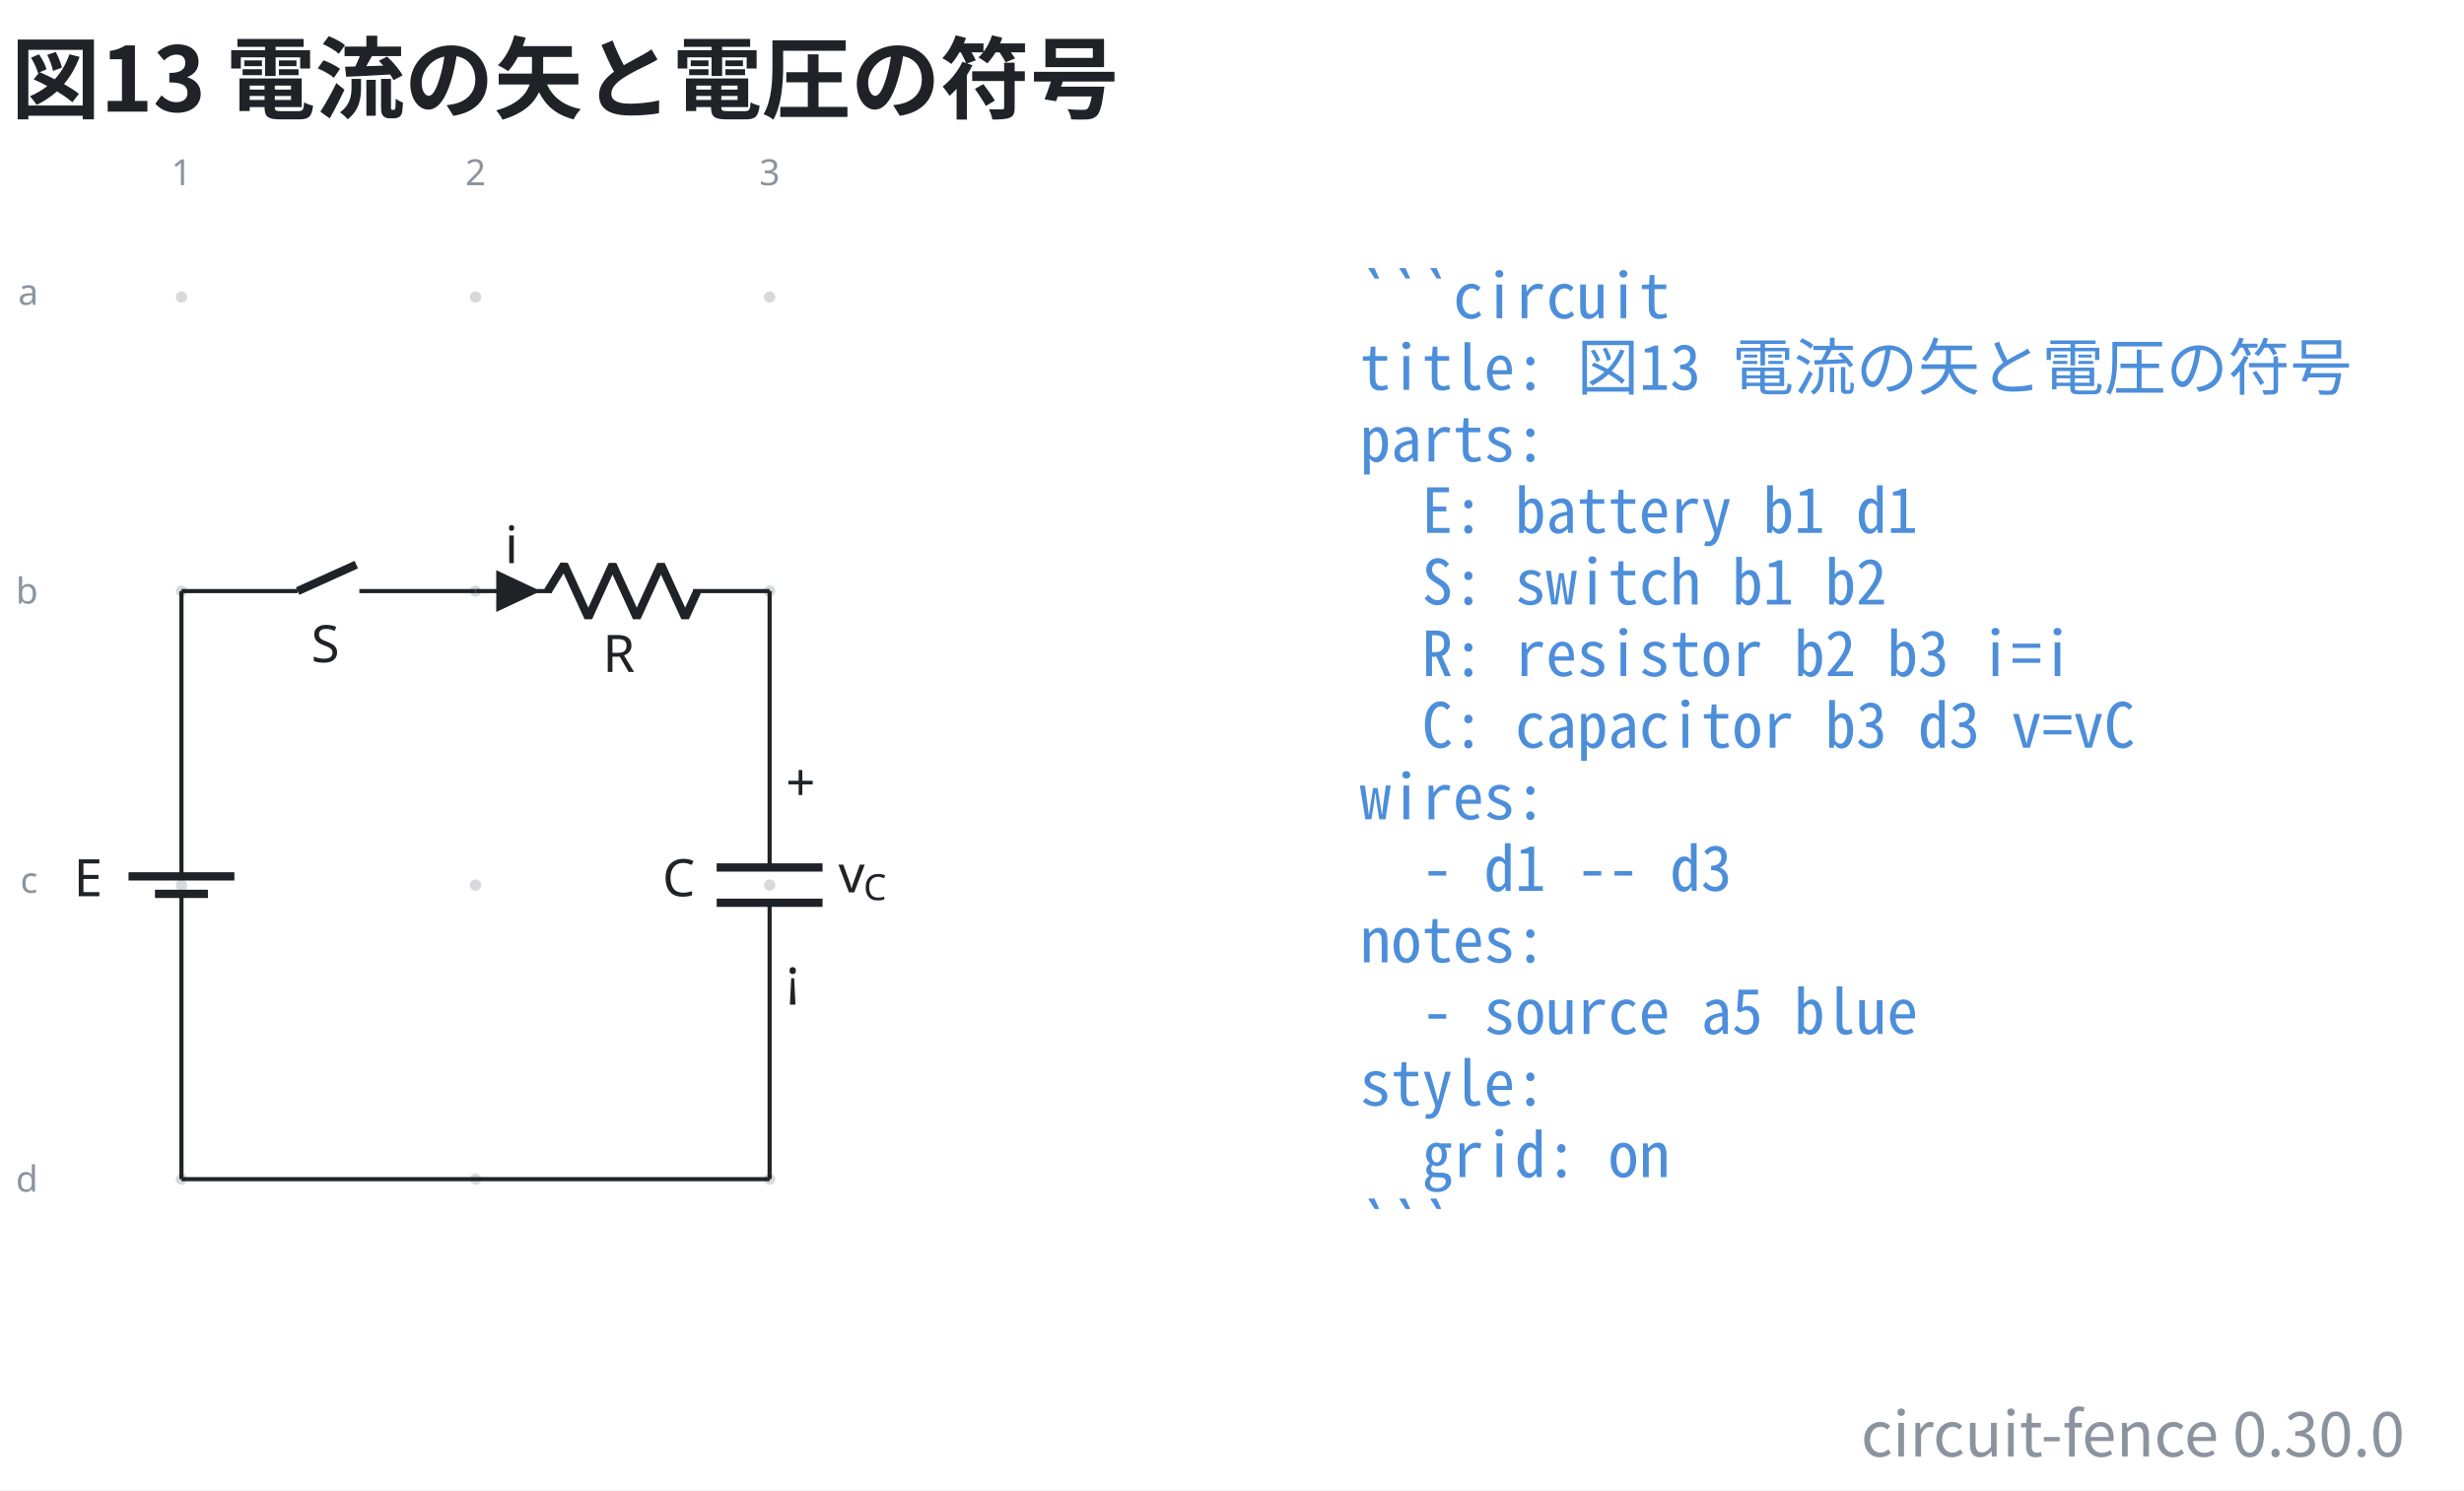
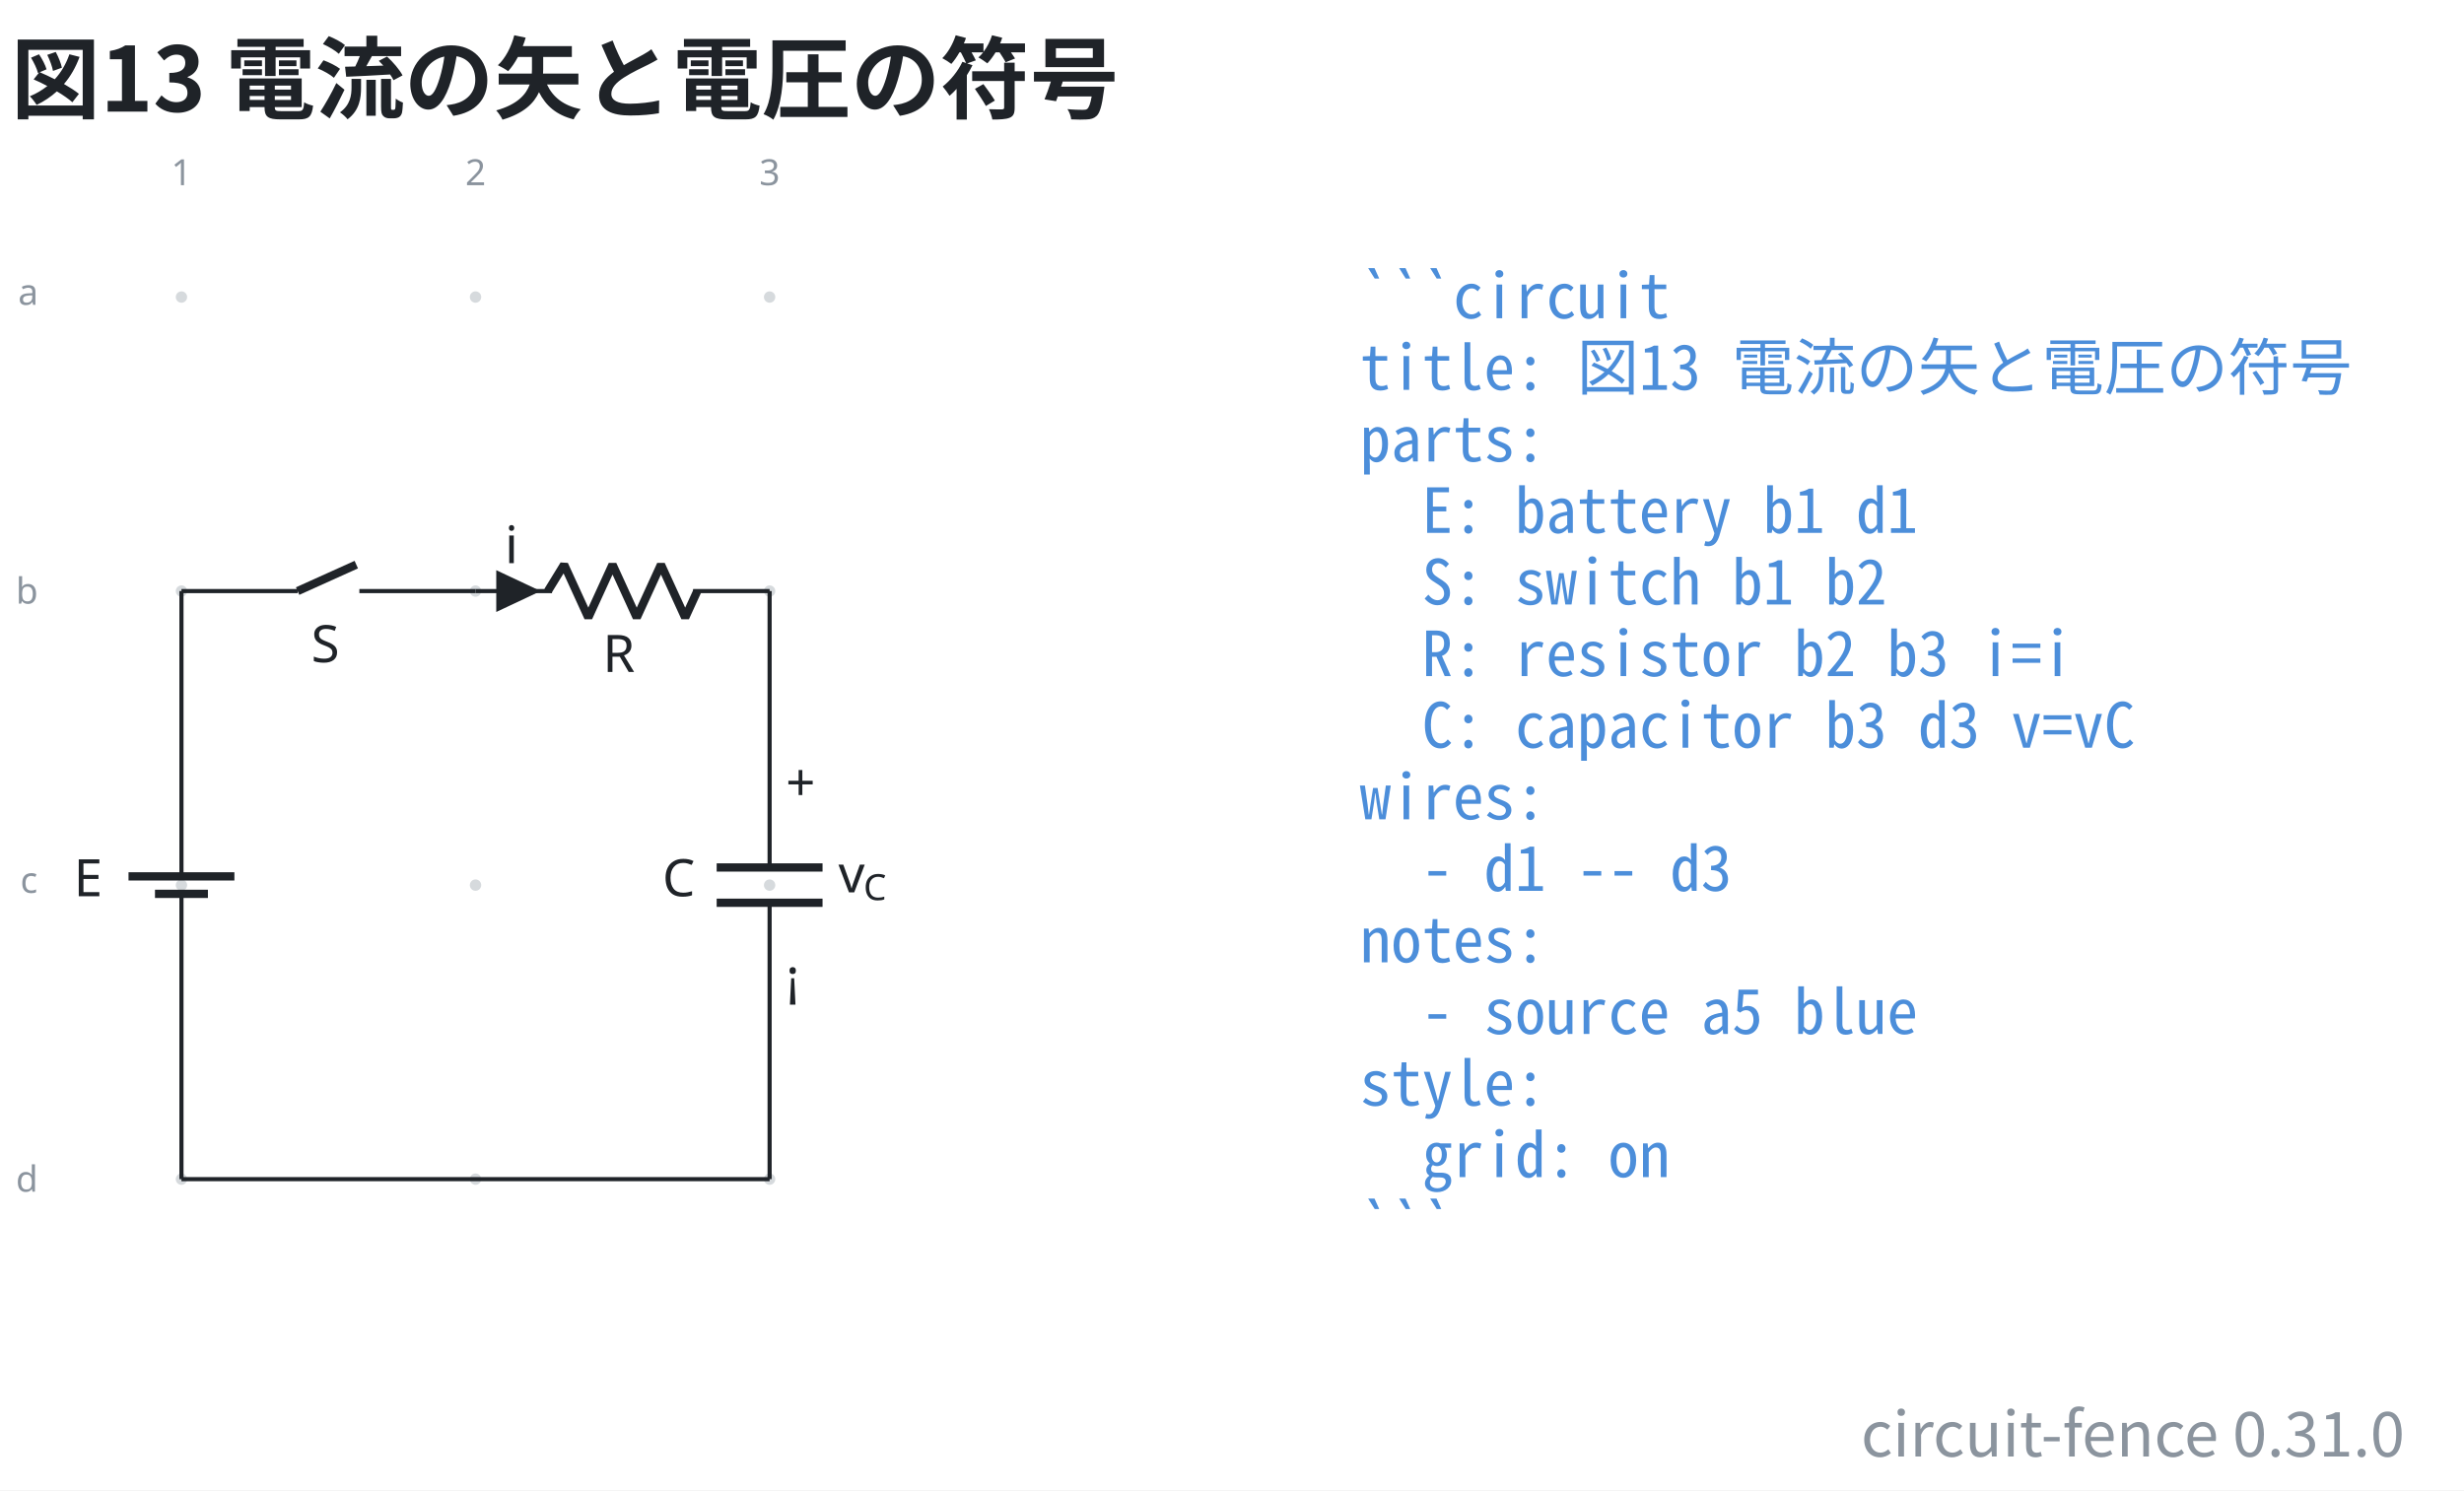
- <svg xmlns="http://www.w3.org/2000/svg" data-figure-paper="#ffffff" data-circuit-fence="0.30.0" fill="#1f2328" width="635.732" height="384.567" viewBox="-72 -72 476.799 288.425">
+ <svg xmlns="http://www.w3.org/2000/svg" data-figure-paper="#ffffff" data-circuit-fence="0.31.0" fill="#1f2328" width="635.732" height="384.567" viewBox="-72 -72 476.799 288.425">
  <rect x="-72" y="-72" width="476.799" height="288.425" fill="#ffffff" />
  <g stroke="#1f2328" stroke-miterlimit="10" stroke-width=".8">
    <path fill="#8b949e" fill-opacity=".35" stroke="none" stroke-opacity=".35" d="M-35.787-14.511a1.1 1.1 0 1 0-2.2 0 1.1 1.1 0 0 0 2.2 0M-35.787 42.394a1.1 1.1 0 1 0-2.2 0 1.1 1.1 0 0 0 2.2 0M-35.787 99.3a1.1 1.1 0 1 0-2.2 0 1.1 1.1 0 0 0 2.2 0M-35.787 156.205a1.1 1.1 0 1 0-2.2 0 1.1 1.1 0 0 0 2.2 0M21.118-14.511a1.1 1.1 0 1 0-2.2 0 1.1 1.1 0 0 0 2.2 0M21.118 42.394a1.1 1.1 0 1 0-2.2 0 1.1 1.1 0 0 0 2.2 0M21.118 99.3a1.1 1.1 0 1 0-2.2 0 1.1 1.1 0 0 0 2.2 0M21.118 156.205a1.1 1.1 0 1 0-2.2 0 1.1 1.1 0 0 0 2.2 0M78.024-14.511a1.1 1.1 0 1 0-2.2 0 1.1 1.1 0 0 0 2.2 0M78.024 42.394a1.1 1.1 0 1 0-2.2 0 1.1 1.1 0 0 0 2.2 0M78.024 99.3a1.1 1.1 0 1 0-2.2 0 1.1 1.1 0 0 0 2.2 0M78.024 156.205a1.1 1.1 0 1 0-2.2 0 1.1 1.1 0 0 0 2.2 0m-1.1 0" />
    <g fill="#8b949e" stroke="#8b949e">
      <text x="-36.887" y="-14.511" fill="#8b949e" stroke="none" font-family="cmr7" font-size="7" transform="translate(-1.993 -21.645)">1</text>
    </g>
    <g fill="#8b949e" stroke="#8b949e">
      <text x="-36.887" y="-14.511" fill="#8b949e" stroke="none" font-family="cmr7" font-size="7" transform="translate(54.912 -21.645)">2</text>
    </g>
    <g fill="#8b949e" stroke="#8b949e">
      <text x="-36.887" y="-14.511" fill="#8b949e" stroke="none" font-family="cmr7" font-size="7" transform="translate(111.818 -21.645)">3</text>
    </g>
    <g fill="#8b949e" stroke="#8b949e">
      <text x="-36.887" y="-14.511" fill="#8b949e" stroke="none" font-family="cmr7" font-size="7" transform="translate(-31.62 1.507)">a</text>
    </g>
    <g fill="#8b949e" stroke="#8b949e">
      <text x="-36.887" y="-14.511" fill="#8b949e" stroke="none" font-family="cmr7" font-size="7" transform="translate(-32.05 59.336)">b</text>
    </g>
    <g fill="#8b949e" stroke="#8b949e">
      <text x="-36.887" y="-14.511" fill="#8b949e" stroke="none" font-family="cmr7" font-size="7" transform="translate(-31.189 115.318)">c</text>
    </g>
    <g fill="#8b949e" stroke="#8b949e">
      <text x="-36.887" y="-14.511" fill="#8b949e" stroke="none" font-family="cmr7" font-size="7" transform="translate(-32.05 173.147)">d</text>
    </g>
    <path fill="none" d="M-36.887 42.394v.4m0-.4v51.784m0 10.243v51.784m0-.4v.4M-36.887 100.99v3.431m0-6.811v-3.432" />
    <g stroke-width="1.6">
      <path fill="none" d="M-31.766 100.99h-10.243m15.365-3.38H-47.13" />
    </g>
    <text x="-36.887" y="-14.511" stroke="none" font-family="cmmi10" font-size="10" transform="translate(-20.84 115.964)">E</text>
    <path fill="none" d="M-36.887 42.394h.4m-.4 0h22.477m11.95 0h22.478m-.4 0h.4" />
    <g stroke-width="1.6">
      <path fill="none" d="m-14.41 42.394 11.353-5.121" />
    </g>
    <text x="-36.887" y="-14.511" stroke="none" font-family="cmmi10" font-size="10" transform="translate(25.099 70.676)">S</text>
    <path fill="none" d="M20.018 42.394h.4m-.4 0h14.796m27.314 0h14.796m-56.906 0h14.796m41.71 0h.4" />
    <g stroke-linejoin="bevel" stroke-width="1.6">
      <path fill="none" d="m34.014 42.394 3.143-5.121 4.685 10.243 4.686-10.243 4.686 10.243L55.9 37.273l4.685 10.243 2.343-5.122" />
    </g>
    <text x="-36.887" y="-14.511" stroke="none" font-family="cmmi10" font-size="10" transform="translate(81.523 72.554)">R</text>
    <path d="M24.429 42.394v3.415l7.255-3.415-7.255-3.414v3.414" />
    <text x="-36.887" y="-14.511" stroke="none" font-family="cmmi10" font-size="10" transform="translate(62.58 51.505)">i</text>
    <path fill="none" d="M76.924 42.394v.4m0-.4v53.492m0 6.828v53.491m0-.4v.4" />
    <g stroke-width="1.6">
      <path fill="none" d="M87.167 95.886H66.68m20.486 6.828H66.68" />
    </g>
    <text x="-36.887" y="-14.511" stroke="none" font-family="cmmi10" font-size="10" transform="translate(93.067 115.964)">C</text>
    <text x="-36.887" y="-14.511" stroke="none" font-family="cmr10" font-size="10" transform="translate(116.942 97.49)">+</text>
    <text x="-36.887" y="-14.511" stroke="none" font-family="cmsy10" font-size="10" transform="translate(116.942 135.133)">¡</text>
    <g stroke="none">
      <text x="-36.887" y="-14.511" font-family="cmmi10" font-size="10" transform="translate(127.137 115.214)">v</text>
      <text x="-32.04" y="-13.011" font-family="cmmi7" font-size="7" transform="translate(127.137 115.214)">C</text>
    </g>
    <path fill="none" d="M-36.887 156.205h113.81" />
    <g>
      <text x="-36.887" y="-14.511" fill="#4c8eda" stroke="none" font-family="'Noto Sans Mono CJK JP',ui-monospace,'SFMono-Regular',Consolas,'Liberation Mono',monospace" font-size="12" transform="translate(228.022 4.1)" xml:space="preserve">```circuit</text>
    </g>
    <g>
      <text x="-36.887" y="-14.511" fill="#4c8eda" stroke="none" font-family="'Noto Sans Mono CJK JP',ui-monospace,'SFMono-Regular',Consolas,'Liberation Mono',monospace" font-size="12" transform="translate(228.022 17.956)" xml:space="preserve">title: 図13 電流の矢と電圧の符号</text>
    </g>
    <g>
      <text x="-36.887" y="-14.511" fill="#4c8eda" stroke="none" font-family="'Noto Sans Mono CJK JP',ui-monospace,'SFMono-Regular',Consolas,'Liberation Mono',monospace" font-size="12" transform="translate(228.022 31.813)" xml:space="preserve">parts:</text>
    </g>
    <g>
      <text x="-36.887" y="-14.511" fill="#4c8eda" stroke="none" font-family="'Noto Sans Mono CJK JP',ui-monospace,'SFMono-Regular',Consolas,'Liberation Mono',monospace" font-size="12" transform="translate(228.022 45.641)" xml:space="preserve">  E: battery b1 d1</text>
    </g>
    <g>
      <text x="-36.887" y="-14.511" fill="#4c8eda" stroke="none" font-family="'Noto Sans Mono CJK JP',ui-monospace,'SFMono-Regular',Consolas,'Liberation Mono',monospace" font-size="12" transform="translate(228.022 59.498)" xml:space="preserve">  S: switch b1 b2</text>
    </g>
    <g>
      <text x="-36.887" y="-14.511" fill="#4c8eda" stroke="none" font-family="'Noto Sans Mono CJK JP',ui-monospace,'SFMono-Regular',Consolas,'Liberation Mono',monospace" font-size="12" transform="translate(228.022 73.354)" xml:space="preserve">  R: resistor b2 b3 i=i</text>
    </g>
    <g>
      <text x="-36.887" y="-14.511" fill="#4c8eda" stroke="none" font-family="'Noto Sans Mono CJK JP',ui-monospace,'SFMono-Regular',Consolas,'Liberation Mono',monospace" font-size="12" transform="translate(228.022 87.21)" xml:space="preserve">  C: capacitor b3 d3 v=vC</text>
    </g>
    <g>
      <text x="-36.887" y="-14.511" fill="#4c8eda" stroke="none" font-family="'Noto Sans Mono CJK JP',ui-monospace,'SFMono-Regular',Consolas,'Liberation Mono',monospace" font-size="12" transform="translate(228.022 101.067)" xml:space="preserve">wires:</text>
    </g>
    <g>
      <text x="-36.887" y="-14.511" fill="#4c8eda" stroke="none" font-family="'Noto Sans Mono CJK JP',ui-monospace,'SFMono-Regular',Consolas,'Liberation Mono',monospace" font-size="12" transform="translate(228.022 114.924)" xml:space="preserve">  - d1 -- d3</text>
    </g>
    <g>
      <text x="-36.887" y="-14.511" fill="#4c8eda" stroke="none" font-family="'Noto Sans Mono CJK JP',ui-monospace,'SFMono-Regular',Consolas,'Liberation Mono',monospace" font-size="12" transform="translate(228.022 128.751)" xml:space="preserve">notes:</text>
    </g>
    <g>
      <text x="-36.887" y="-14.511" fill="#4c8eda" stroke="none" font-family="'Noto Sans Mono CJK JP',ui-monospace,'SFMono-Regular',Consolas,'Liberation Mono',monospace" font-size="12" transform="translate(228.022 142.608)" xml:space="preserve">  - source a5 blue</text>
    </g>
    <g>
      <text x="-36.887" y="-14.511" fill="#4c8eda" stroke="none" font-family="'Noto Sans Mono CJK JP',ui-monospace,'SFMono-Regular',Consolas,'Liberation Mono',monospace" font-size="12" transform="translate(228.022 156.464)" xml:space="preserve">style:</text>
    </g>
    <g>
      <text x="-36.887" y="-14.511" fill="#4c8eda" stroke="none" font-family="'Noto Sans Mono CJK JP',ui-monospace,'SFMono-Regular',Consolas,'Liberation Mono',monospace" font-size="12" transform="translate(228.022 170.32)" xml:space="preserve">  grid: on</text>
    </g>
    <g>
      <text x="-36.887" y="-14.511" fill="#4c8eda" stroke="none" font-family="'Noto Sans Mono CJK JP',ui-monospace,'SFMono-Regular',Consolas,'Liberation Mono',monospace" font-size="12" transform="translate(228.022 184.177)" xml:space="preserve">```</text>
    </g>
    <g>
      <text x="-36.887" y="-14.511" fill="#1f2328" stroke="none" font-family="'Noto Sans CJK JP','Noto Sans JP','Hiragino Sans','Yu Gothic',sans-serif" font-size="17.28" transform="translate(-32.983 -35.889)" font-weight="bold">図13 電流の矢と電圧の符号</text>
    </g>
    <g>
-       <text x="-36.887" y="-14.511" fill="#8b949e" stroke="none" font-family="'Noto Sans CJK JP','Noto Sans JP','Hiragino Sans','Yu Gothic',sans-serif" font-size="12" transform="translate(430.208 224.394)" text-anchor="end">circuit-fence 0.30.0</text>
+       <text x="-36.887" y="-14.511" fill="#8b949e" stroke="none" font-family="'Noto Sans CJK JP','Noto Sans JP','Hiragino Sans','Yu Gothic',sans-serif" font-size="12" transform="translate(430.208 224.394)" text-anchor="end">circuit-fence 0.31.0</text>
    </g>
  </g>
</svg>
